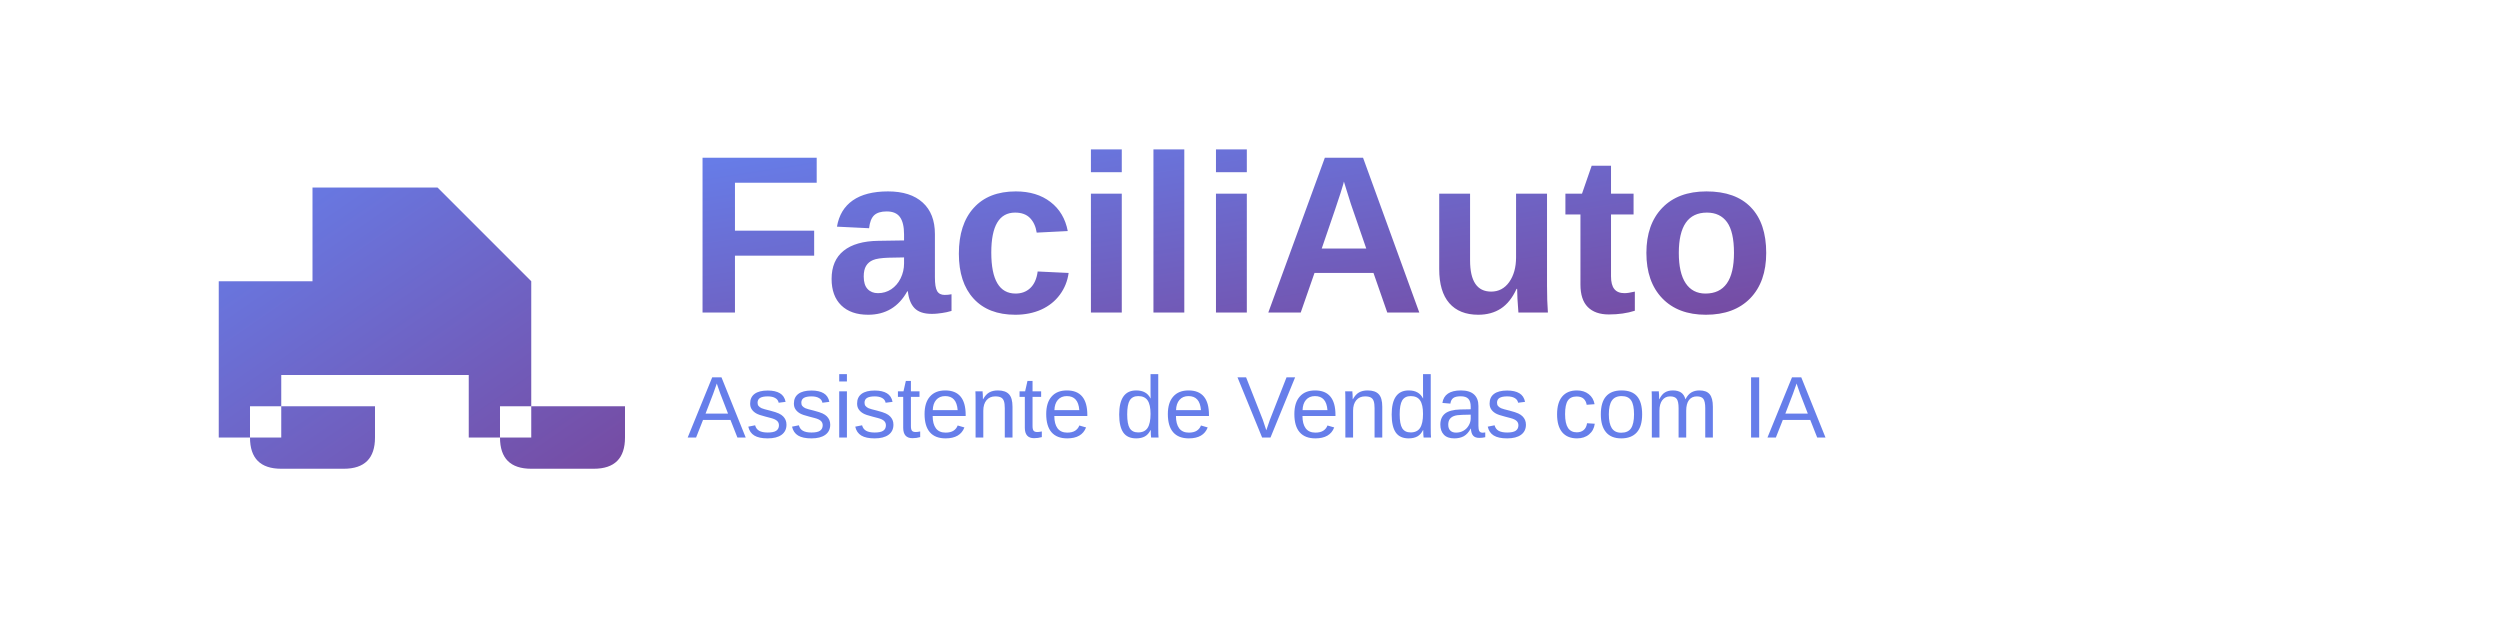
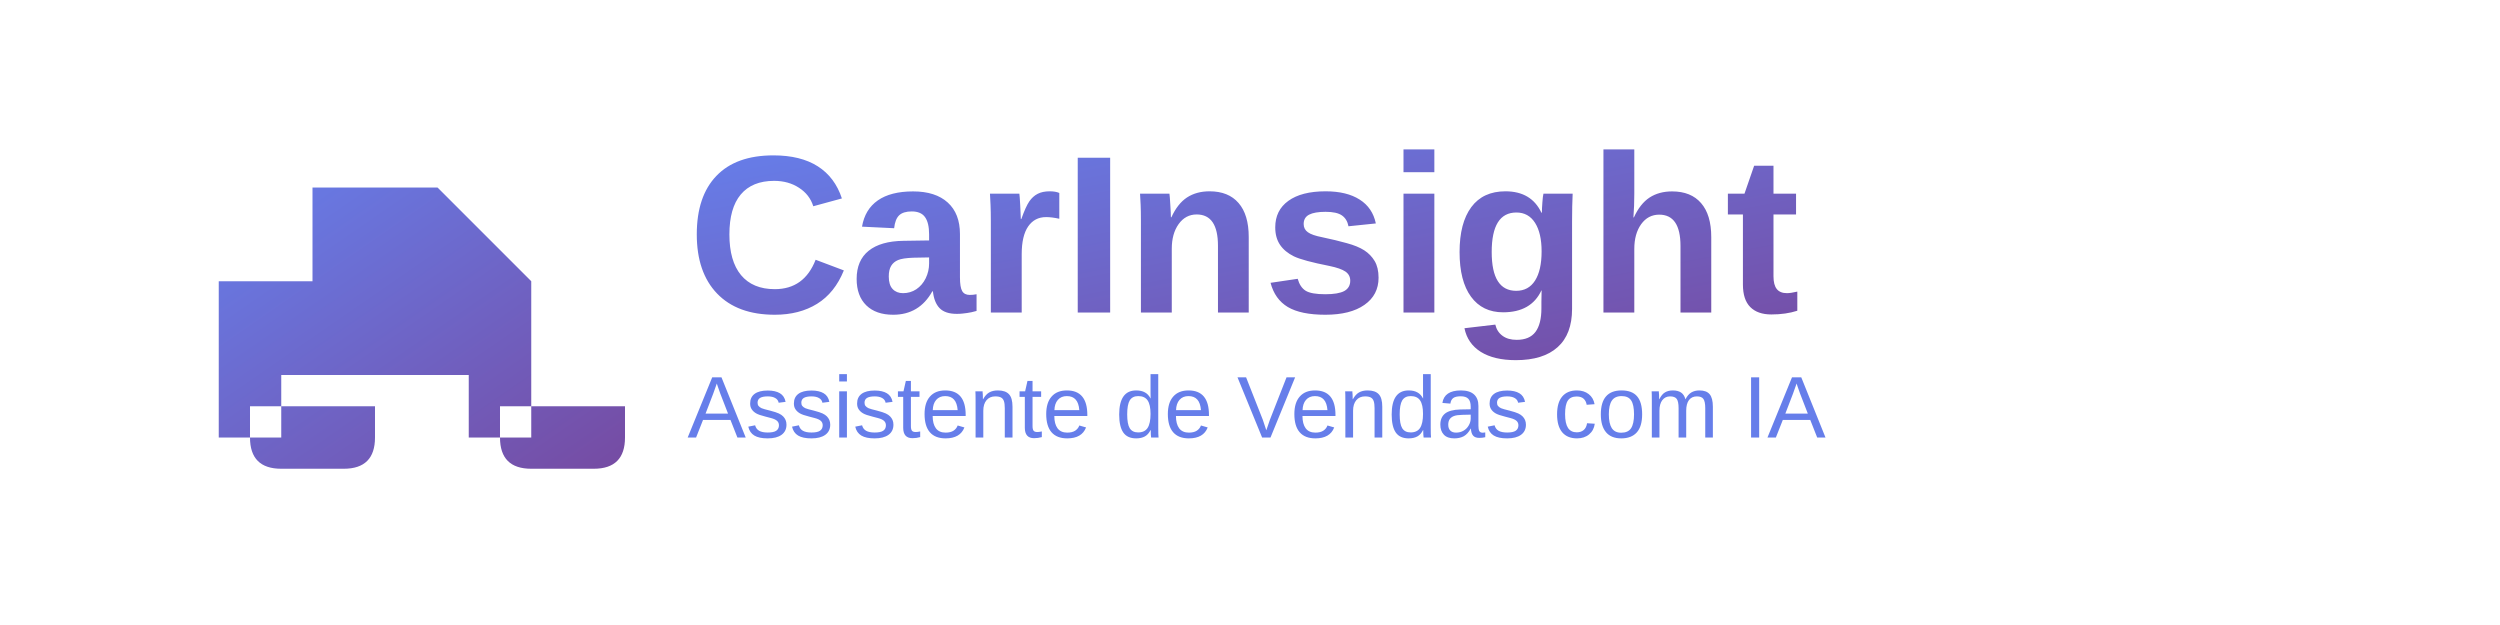
<svg xmlns="http://www.w3.org/2000/svg" viewBox="0 0 400 100">
  <defs>
    <linearGradient id="logoGradient" x1="0%" y1="0%" x2="100%" y2="100%">
      <stop offset="0%" style="stop-color:#667eea;stop-opacity:1" />
      <stop offset="100%" style="stop-color:#764ba2;stop-opacity:1" />
    </linearGradient>
  </defs>
  <g fill="url(#logoGradient)">
    <path d="M50 30 L70 30 L85 45 L85 70 L75 70 L75 60 L45 60 L45 70 L35 70 L35 45 L50 45 Z M40 70 Q40 75 45 75 L55 75 Q60 75 60 70 L60 65 L40 65 Z M80 70 Q80 75 85 75 L95 75 Q100 75 100 70 L100 65 L80 65 Z M55 55 Q55 50 60 50 L65 50 Q70 50 70 55 L70 60 L55 60 Z" />
  </g>
-   <text x="110" y="50" font-family="Arial, sans-serif" font-size="36" font-weight="bold" fill="url(#logoGradient)">FaciliAuto</text>
+   <text x="110" y="50" font-family="Arial, sans-serif" font-size="36" font-weight="bold" fill="url(#logoGradient)">CarInsight</text>
  <text x="110" y="70" font-family="Arial, sans-serif" font-size="14" fill="#667eea">Assistente de Vendas com IA</text>
</svg>
